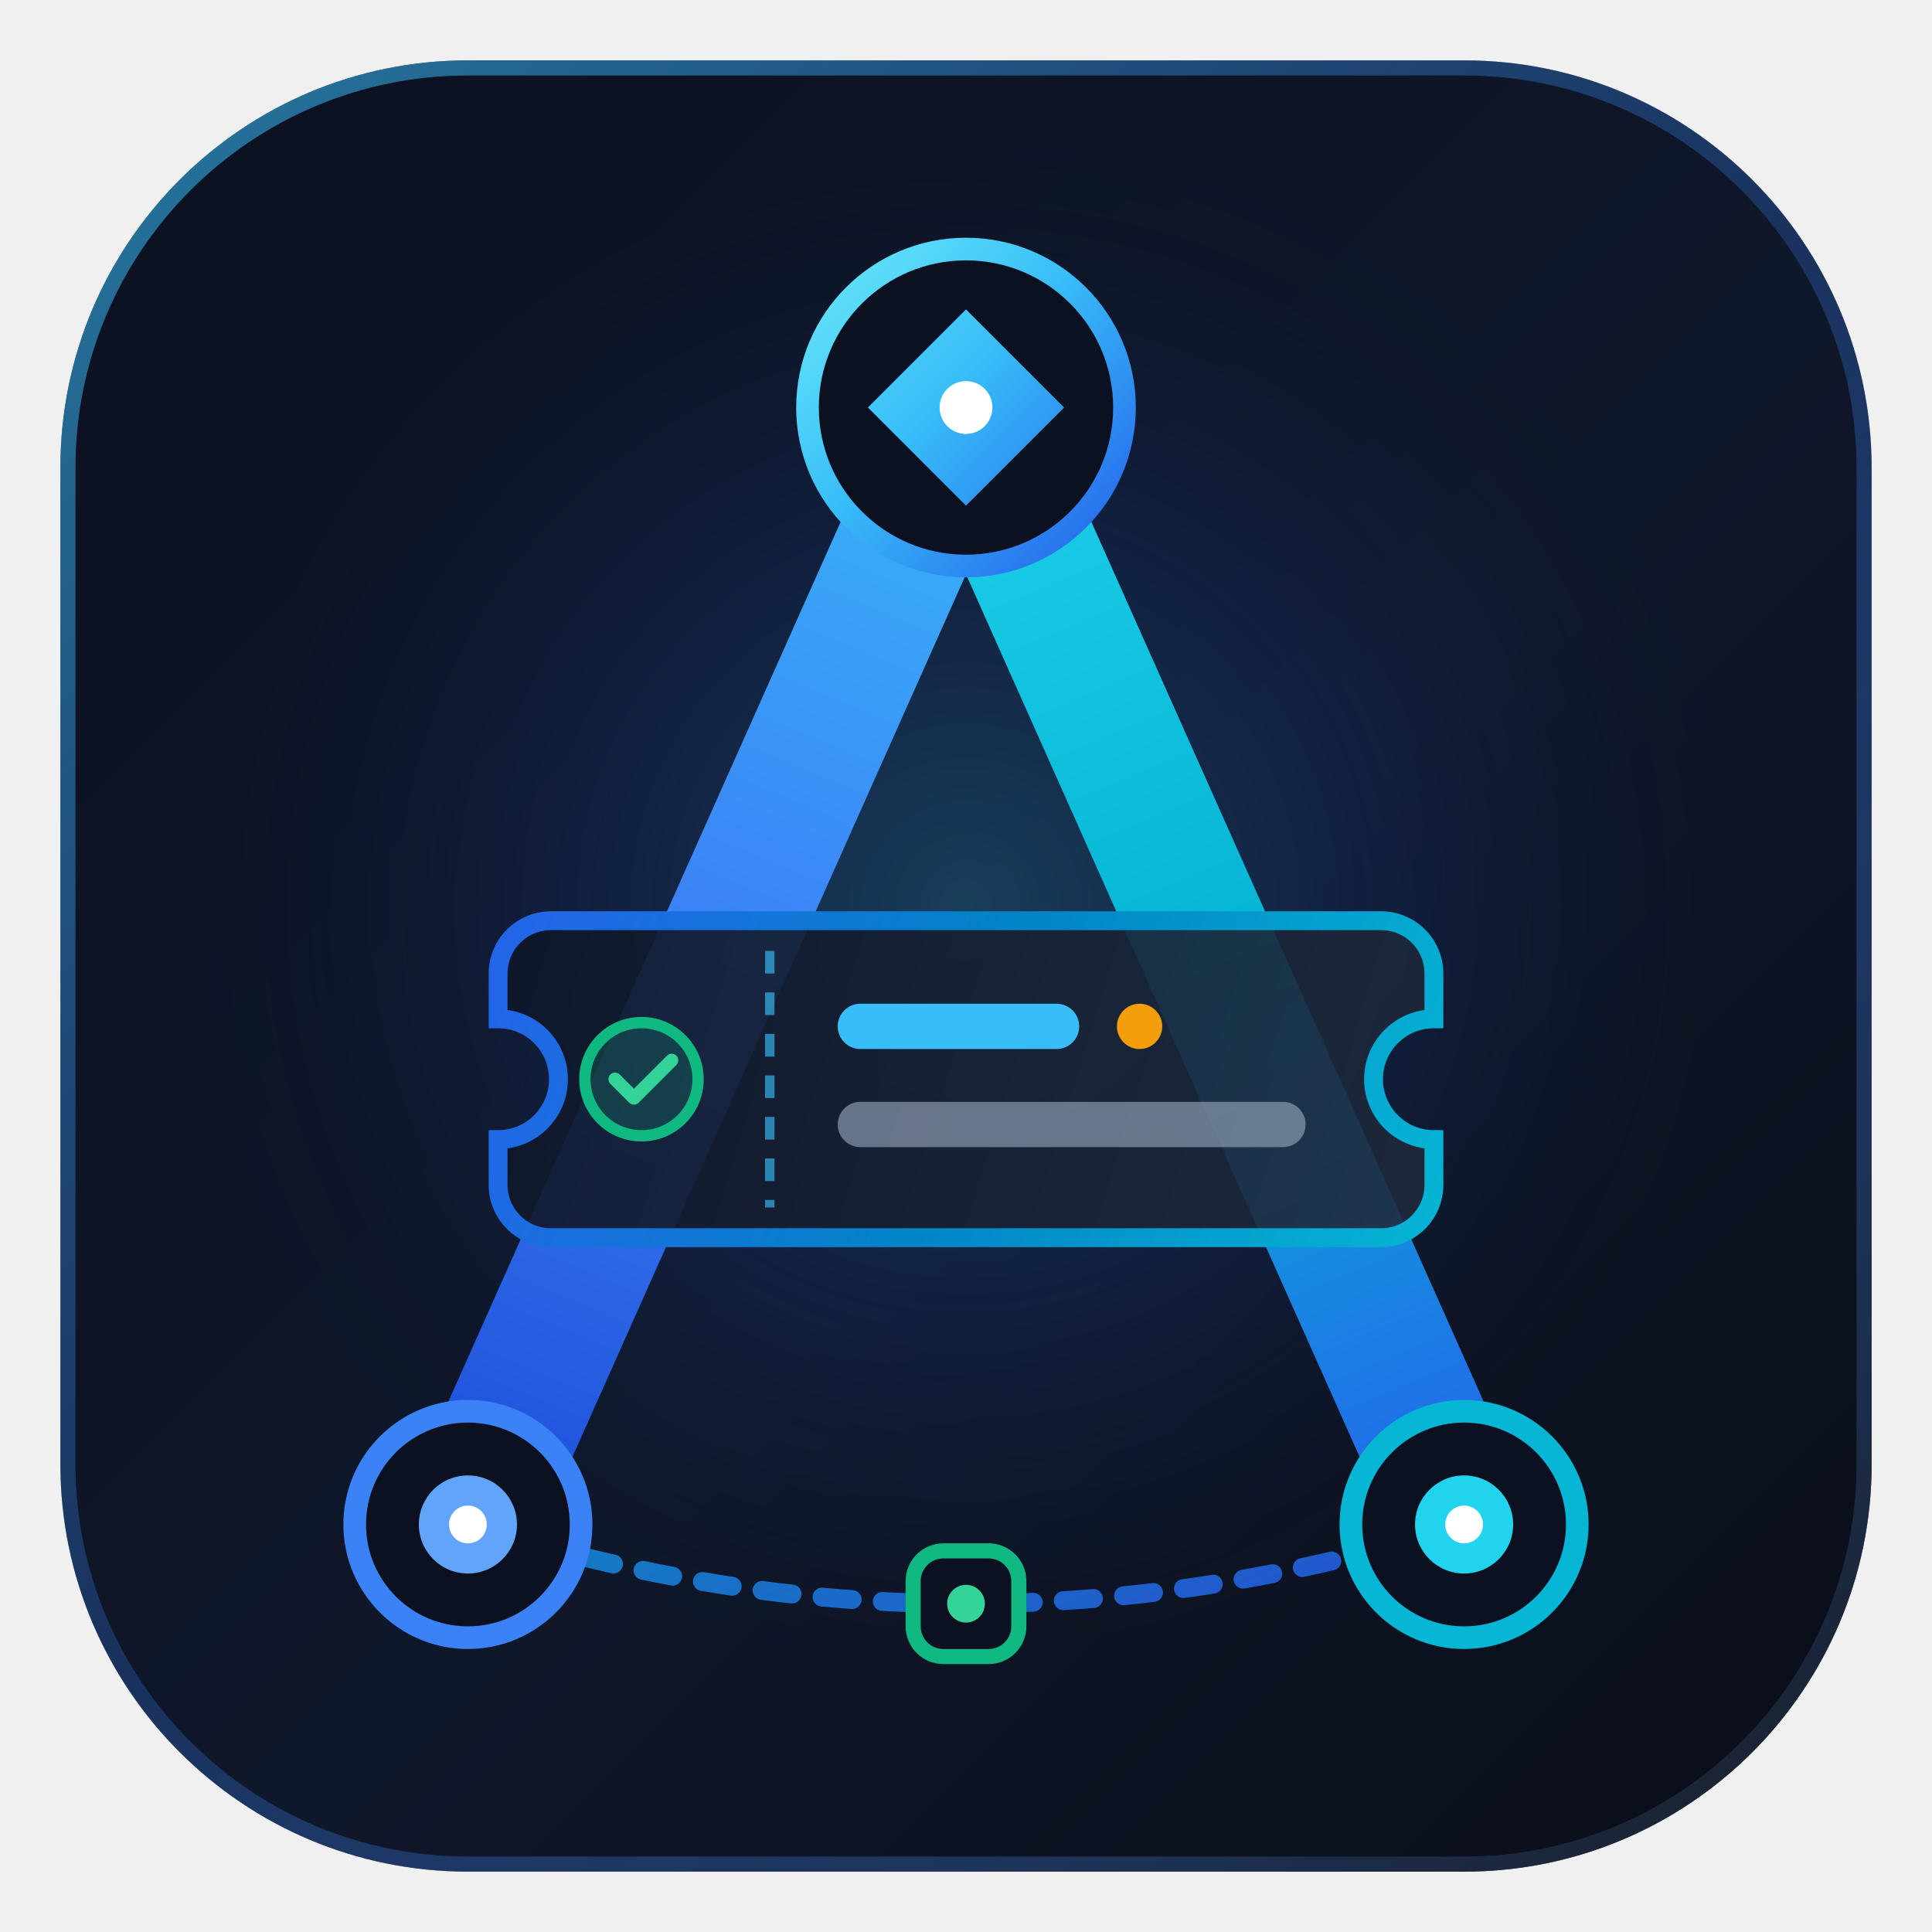
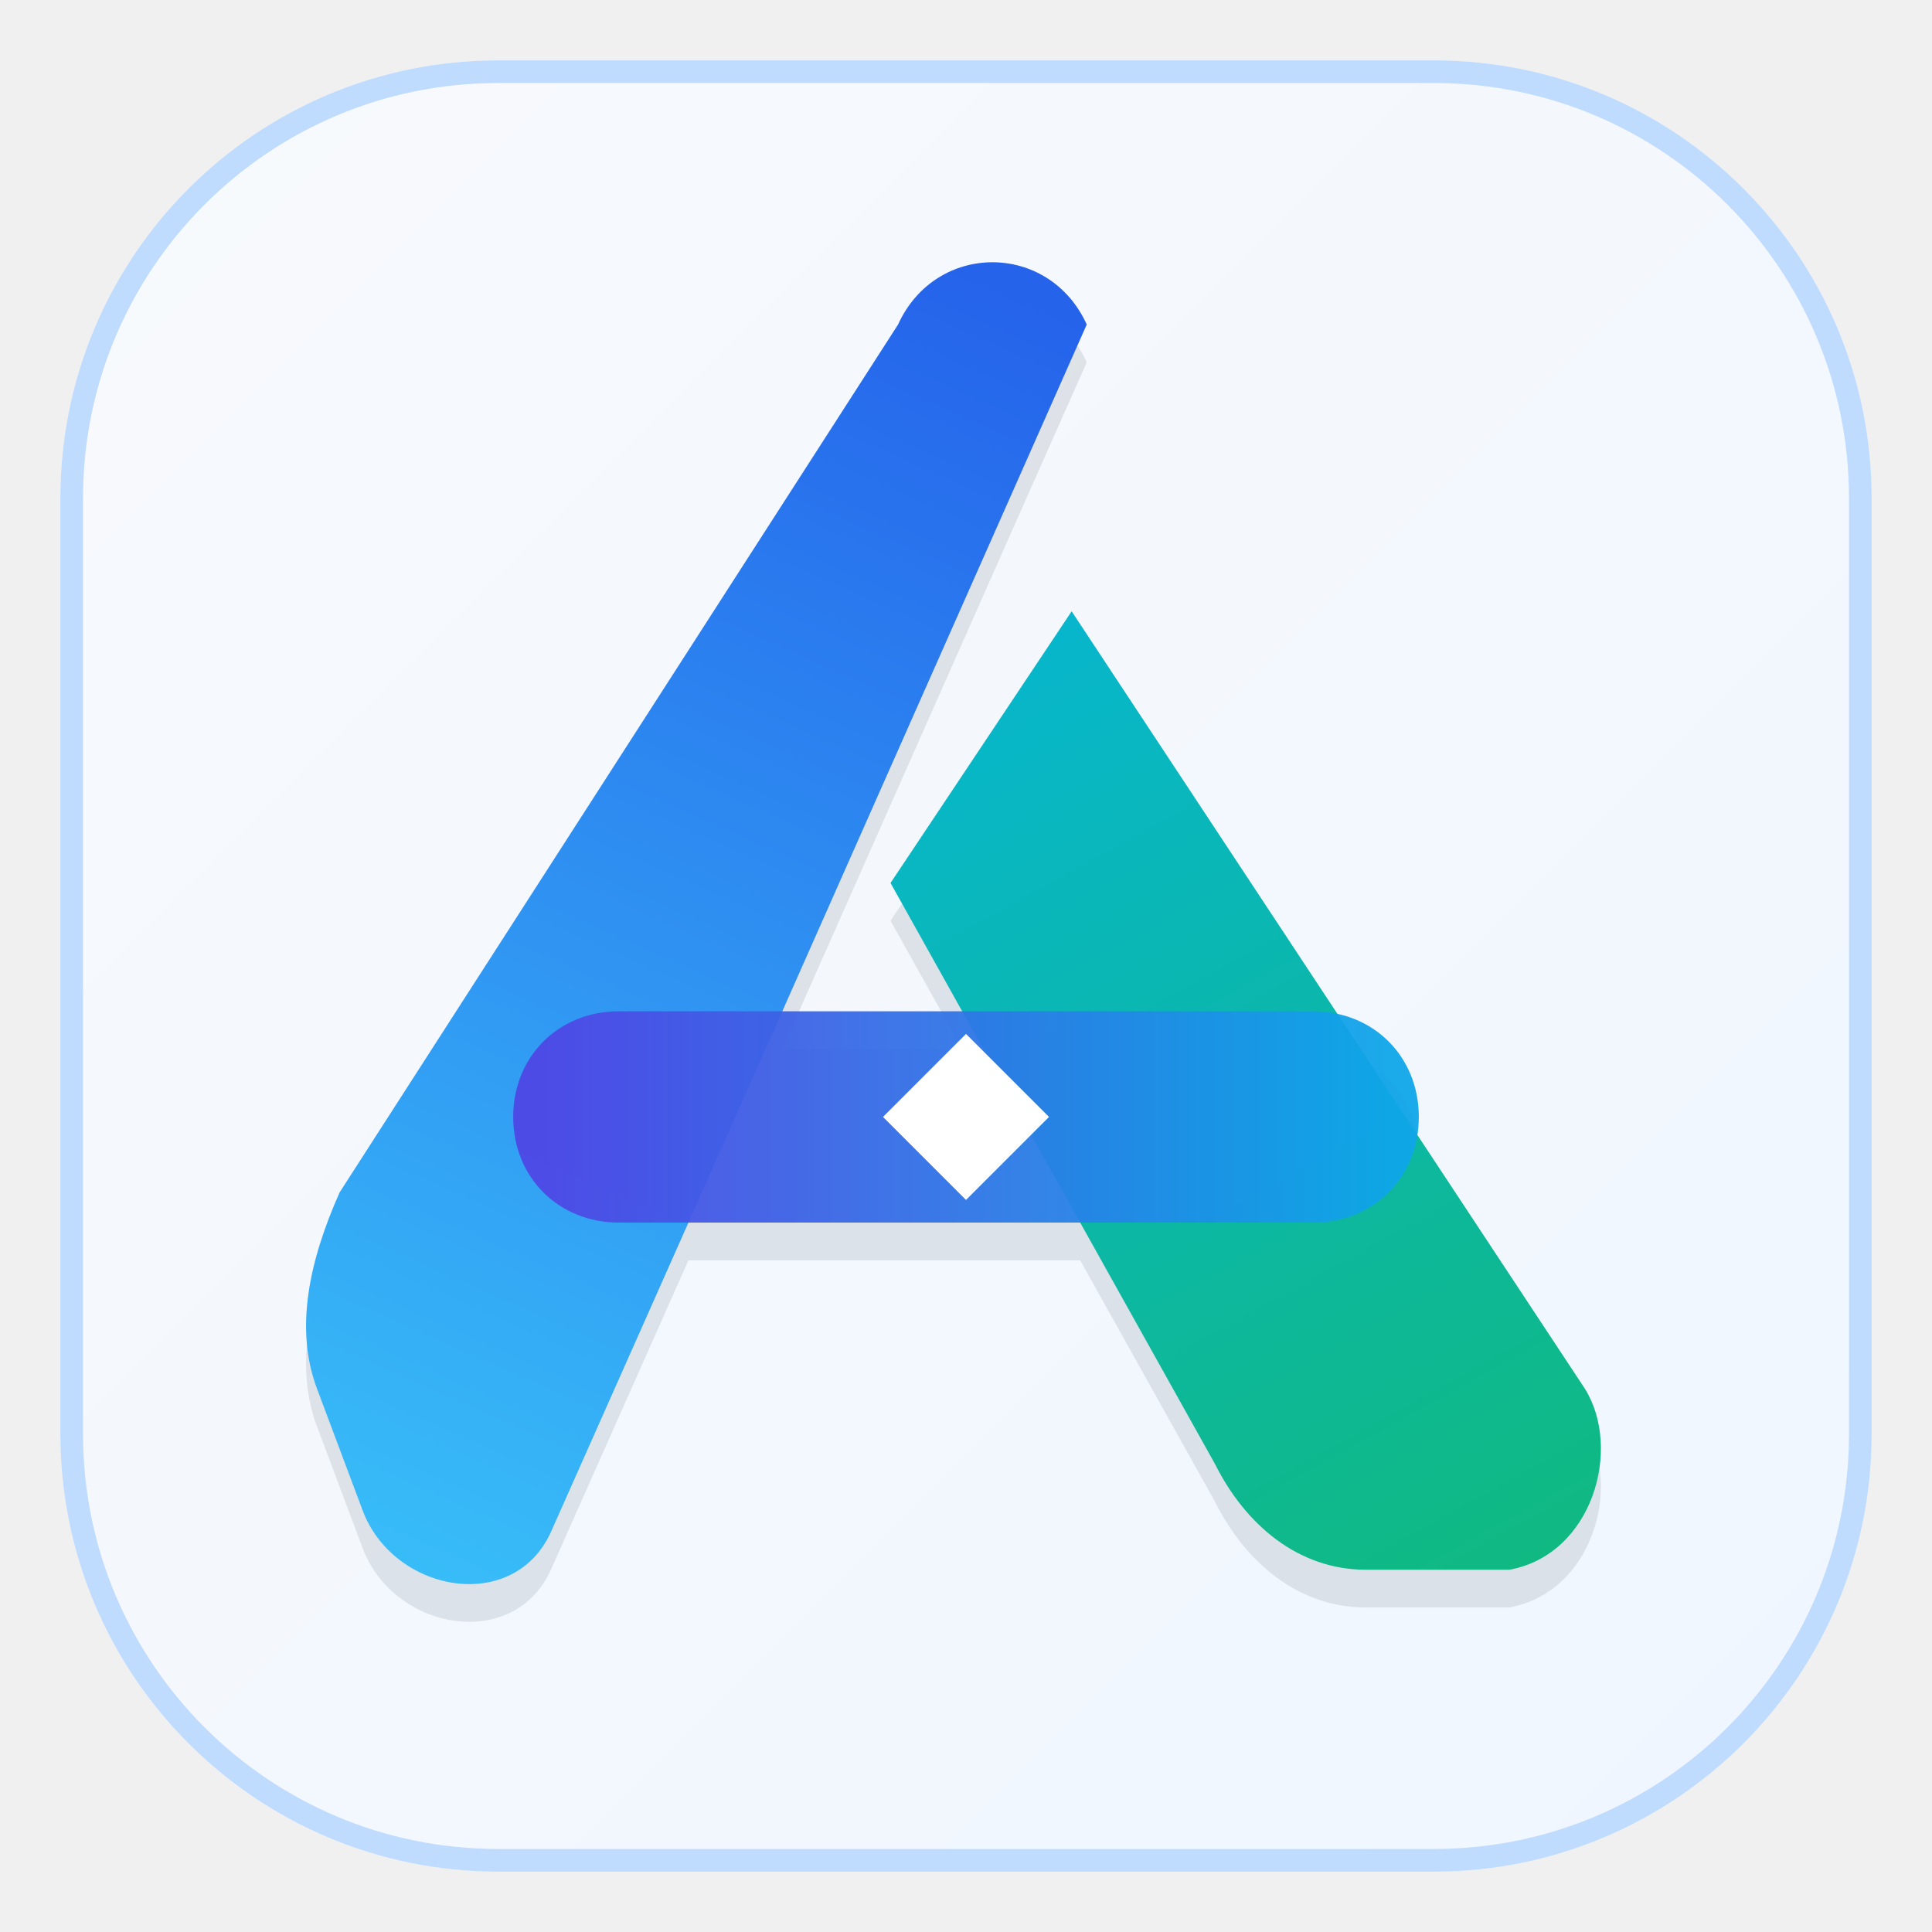
<svg xmlns="http://www.w3.org/2000/svg" viewBox="0 0 512 512" width="512" height="512" fill="none">
  <defs>
-     <linearGradient id="bg-grad" x1="0" y1="0" x2="512" y2="512" gradientUnits="userSpaceOnUse">
-       <stop offset="0%" stop-color="#0B1120" />
-       <stop offset="55%" stop-color="#0F172A" />
-       <stop offset="100%" stop-color="#090D16" />
+     <linearGradient id="ca-bg" x1="0" y1="0" x2="512" y2="512" gradientUnits="userSpaceOnUse">
+       <stop offset="0%" stop-color="#F8FAFC" />
+       <stop offset="100%" stop-color="#EFF6FF" />
    </linearGradient>
-     <radialGradient id="core-glow" cx="256" cy="240" r="210" gradientUnits="userSpaceOnUse">
-       <stop offset="0%" stop-color="#38BDF8" stop-opacity="0.24" />
-       <stop offset="55%" stop-color="#2563EB" stop-opacity="0.10" />
-       <stop offset="100%" stop-color="#0F172A" stop-opacity="0" />
-     </radialGradient>
-     <linearGradient id="rim-grad" x1="64" y1="32" x2="448" y2="480" gradientUnits="userSpaceOnUse">
-       <stop offset="0%" stop-color="#38BDF8" stop-opacity="0.55" />
-       <stop offset="50%" stop-color="#3B82F6" stop-opacity="0.25" />
-       <stop offset="100%" stop-color="#1E293B" stop-opacity="0.8" />
+     <linearGradient id="ca-left" x1="256" y1="72" x2="104" y2="416" gradientUnits="userSpaceOnUse">
+       <stop offset="0%" stop-color="#2563EB" />
+       <stop offset="100%" stop-color="#38BDF8" />
    </linearGradient>
-     <linearGradient id="rail-left" x1="256" y1="88" x2="124" y2="404" gradientUnits="userSpaceOnUse">
-       <stop offset="0%" stop-color="#38BDF8" />
-       <stop offset="50%" stop-color="#3B82F6" />
-       <stop offset="100%" stop-color="#1D4ED8" />
+     <linearGradient id="ca-right" x1="256" y1="140" x2="408" y2="416" gradientUnits="userSpaceOnUse">
+       <stop offset="0%" stop-color="#06B6D4" />
+       <stop offset="100%" stop-color="#10B981" />
    </linearGradient>
-     <linearGradient id="rail-right" x1="256" y1="88" x2="388" y2="404" gradientUnits="userSpaceOnUse">
-       <stop offset="0%" stop-color="#22D3EE" />
-       <stop offset="50%" stop-color="#06B6D4" />
-       <stop offset="100%" stop-color="#2563EB" />
-     </linearGradient>
-     <linearGradient id="ticket-grad" x1="128" y1="240" x2="384" y2="332" gradientUnits="userSpaceOnUse">
-       <stop offset="0%" stop-color="#2563EB" />
-       <stop offset="50%" stop-color="#0284C7" />
-       <stop offset="100%" stop-color="#06B6D4" />
-     </linearGradient>
-     <linearGradient id="ticket-inner" x1="140" y1="250" x2="372" y2="322" gradientUnits="userSpaceOnUse">
-       <stop offset="0%" stop-color="#0F172A" stop-opacity="0.92" />
-       <stop offset="100%" stop-color="#1E293B" stop-opacity="0.88" />
-     </linearGradient>
-     <linearGradient id="lead-node" x1="216" y1="68" x2="296" y2="148" gradientUnits="userSpaceOnUse">
-       <stop offset="0%" stop-color="#67E8F9" />
-       <stop offset="45%" stop-color="#38BDF8" />
-       <stop offset="100%" stop-color="#2563EB" />
+     <linearGradient id="ca-bar" x1="144" y1="296" x2="368" y2="296" gradientUnits="userSpaceOnUse">
+       <stop offset="0%" stop-color="#4F46E5" />
+       <stop offset="100%" stop-color="#0EA5E9" />
    </linearGradient>
  </defs>
-   <rect x="16" y="16" width="480" height="480" rx="108" fill="url(#bg-grad)" />
-   <rect x="16" y="16" width="480" height="480" rx="108" fill="url(#core-glow)" />
-   <rect x="18" y="18" width="476" height="476" rx="106" stroke="url(#rim-grad)" stroke-width="4" />
-   <path d="M 124 404 Q 256 446 388 404" stroke="url(#rail-right)" stroke-width="5" stroke-dasharray="8 8" stroke-linecap="round" fill="none" opacity="0.85" />
-   <path d="M 256 108 L 124 404" stroke="url(#rail-left)" stroke-width="36" stroke-linecap="round" />
-   <path d="M 256 108 L 388 404" stroke="url(#rail-right)" stroke-width="36" stroke-linecap="round" />
-   <path d="M 146 244 H 366 A 14 14 0 0 1 380 258 V 270 A 16 16 0 0 0 380 302 V 314 A 14 14 0 0 1 366 328 H 146 A 14 14 0 0 1 132 314 V 302 A 16 16 0 0 0 132 270 V 258 A 14 14 0 0 1 146 244 Z" fill="url(#ticket-inner)" stroke="url(#ticket-grad)" stroke-width="5" />
-   <line x1="204" y1="252" x2="204" y2="320" stroke="#38BDF8" stroke-width="2.5" stroke-dasharray="6 5" opacity="0.65" />
-   <circle cx="170" cy="286" r="15" fill="#10B981" fill-opacity="0.2" stroke="#10B981" stroke-width="3" />
-   <path d="M 163 286 L 168 291 L 178 281" stroke="#34D399" stroke-width="3.5" stroke-linecap="round" stroke-linejoin="round" />
-   <rect x="222" y="266" width="64" height="12" rx="6" fill="#38BDF8" />
-   <circle cx="302" cy="272" r="6" fill="#F59E0B" />
-   <rect x="222" y="292" width="124" height="12" rx="6" fill="#94A3B8" fill-opacity="0.65" />
-   <circle cx="256" cy="108" r="42" fill="#0B1120" stroke="url(#lead-node)" stroke-width="6" />
-   <polygon points="256,82 282,108 256,134 230,108" fill="url(#lead-node)" />
-   <circle cx="256" cy="108" r="7" fill="#FFFFFF" />
-   <circle cx="124" cy="404" r="30" fill="#0B1120" stroke="#3B82F6" stroke-width="6" />
-   <circle cx="124" cy="404" r="13" fill="#60A5FA" />
-   <circle cx="124" cy="404" r="5" fill="#FFFFFF" />
-   <circle cx="388" cy="404" r="30" fill="#0B1120" stroke="#06B6D4" stroke-width="6" />
-   <circle cx="388" cy="404" r="13" fill="#22D3EE" />
-   <circle cx="388" cy="404" r="5" fill="#FFFFFF" />
-   <rect x="242" y="411" width="28" height="28" rx="8" fill="#0B1120" stroke="#10B981" stroke-width="4" />
-   <circle cx="256" cy="425" r="5" fill="#34D399" />
+   <rect x="16" y="16" width="480" height="480" rx="116" fill="url(#ca-bg)" />
+   <rect x="19" y="19" width="474" height="474" rx="113" stroke="#BFDBFE" stroke-width="6" />
+   <g opacity="0.10" transform="translate(0, 10)">
+     <path d="M 238 86 C 248 64 278 64 288 86 L 202 280 L 146 406 C 136 428 104 422 96 400 L 84 368 C 78 352 82 334 90 316 L 238 86 Z" fill="#0F172A" />
+     <path d="M 284 162 L 420 368 C 430 384 422 412 400 416 L 362 416 C 344 416 330 404 322 388 L 236 234 L 284 162 Z" fill="#0F172A" />
+     <path d="M 164 268 H 348 C 364 268 376 280 376 296 C 376 312 364 324 348 324 H 164 C 148 324 136 312 136 296 C 136 280 148 268 164 268 Z" fill="#0F172A" />
+   </g>
+   <path d="M 238 86 C 248 64 278 64 288 86 L 202 280 L 146 406 C 136 428 104 422 96 400 L 84 368 C 78 352 82 334 90 316 L 238 86 Z" fill="url(#ca-left)" />
+   <path d="M 284 162 L 420 368 C 430 384 422 412 400 416 L 362 416 C 344 416 330 404 322 388 L 236 234 L 284 162 Z" fill="url(#ca-right)" />
+   <path d="M 164 268 H 348 C 364 268 376 280 376 296 C 376 312 364 324 348 324 H 164 C 148 324 136 312 136 296 C 136 280 148 268 164 268 Z" fill="url(#ca-bar)" opacity="0.94" />
+   <polygon points="256,274 278,296 256,318 234,296" fill="#FFFFFF" />
</svg>
